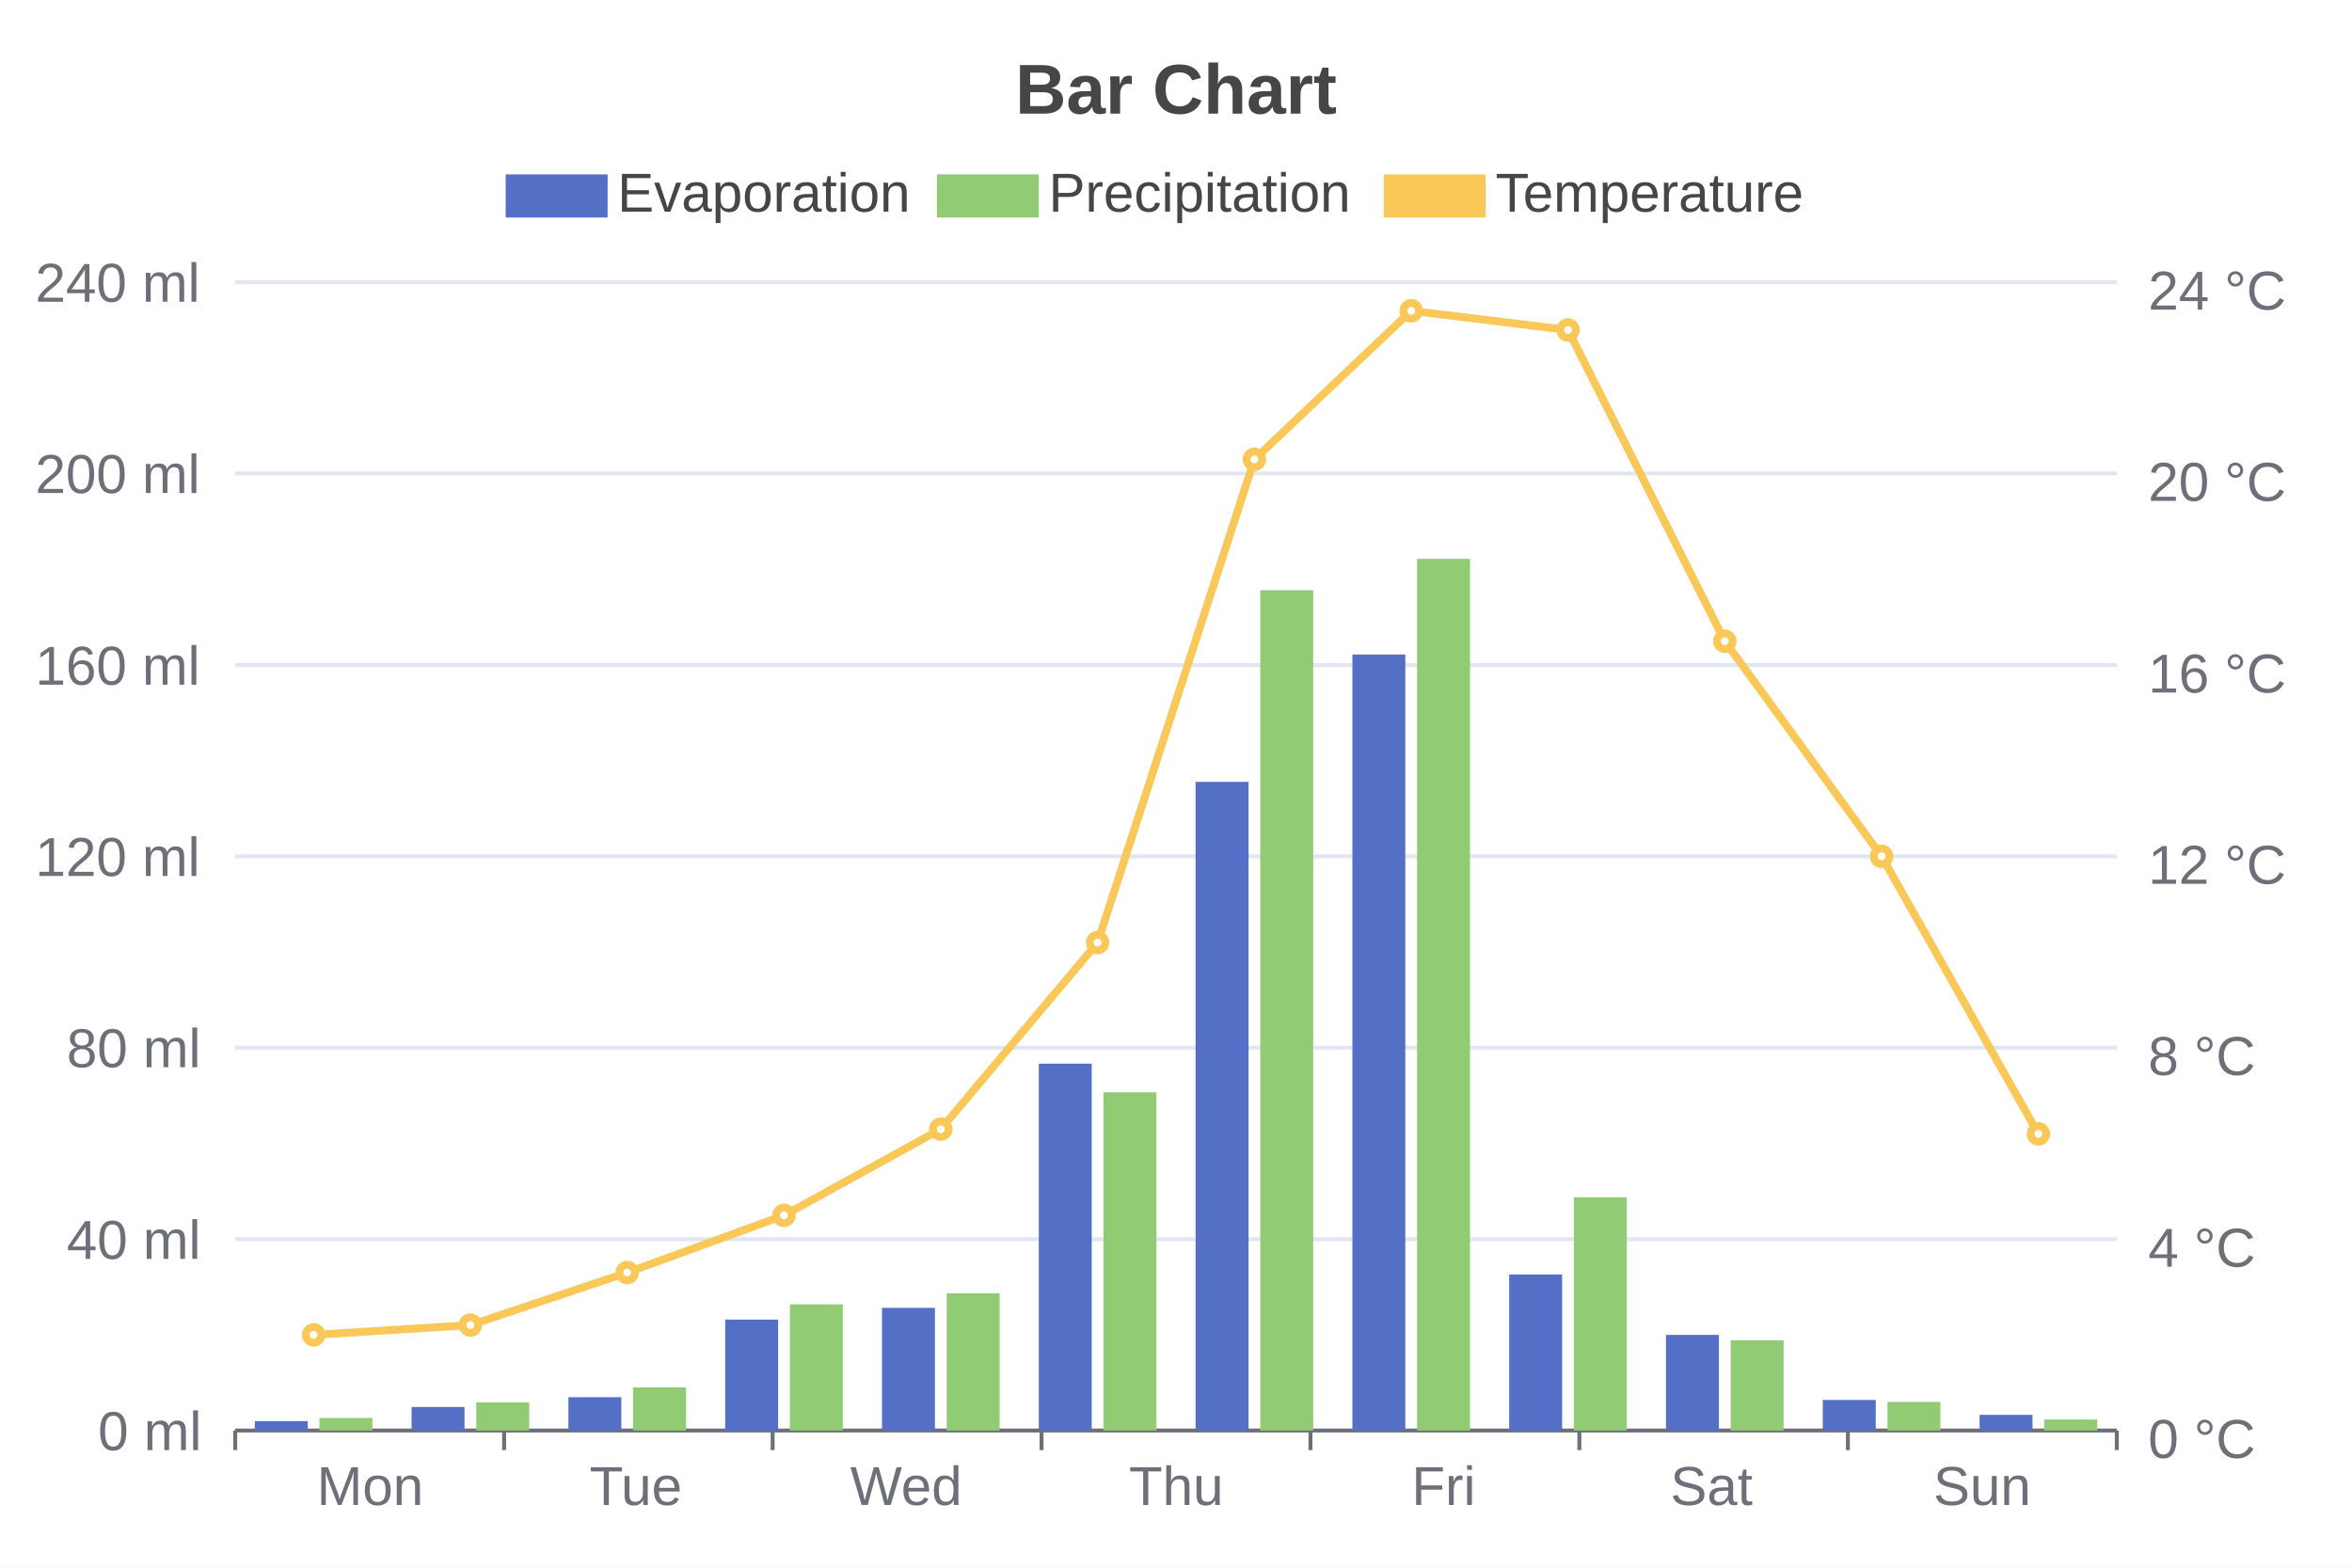
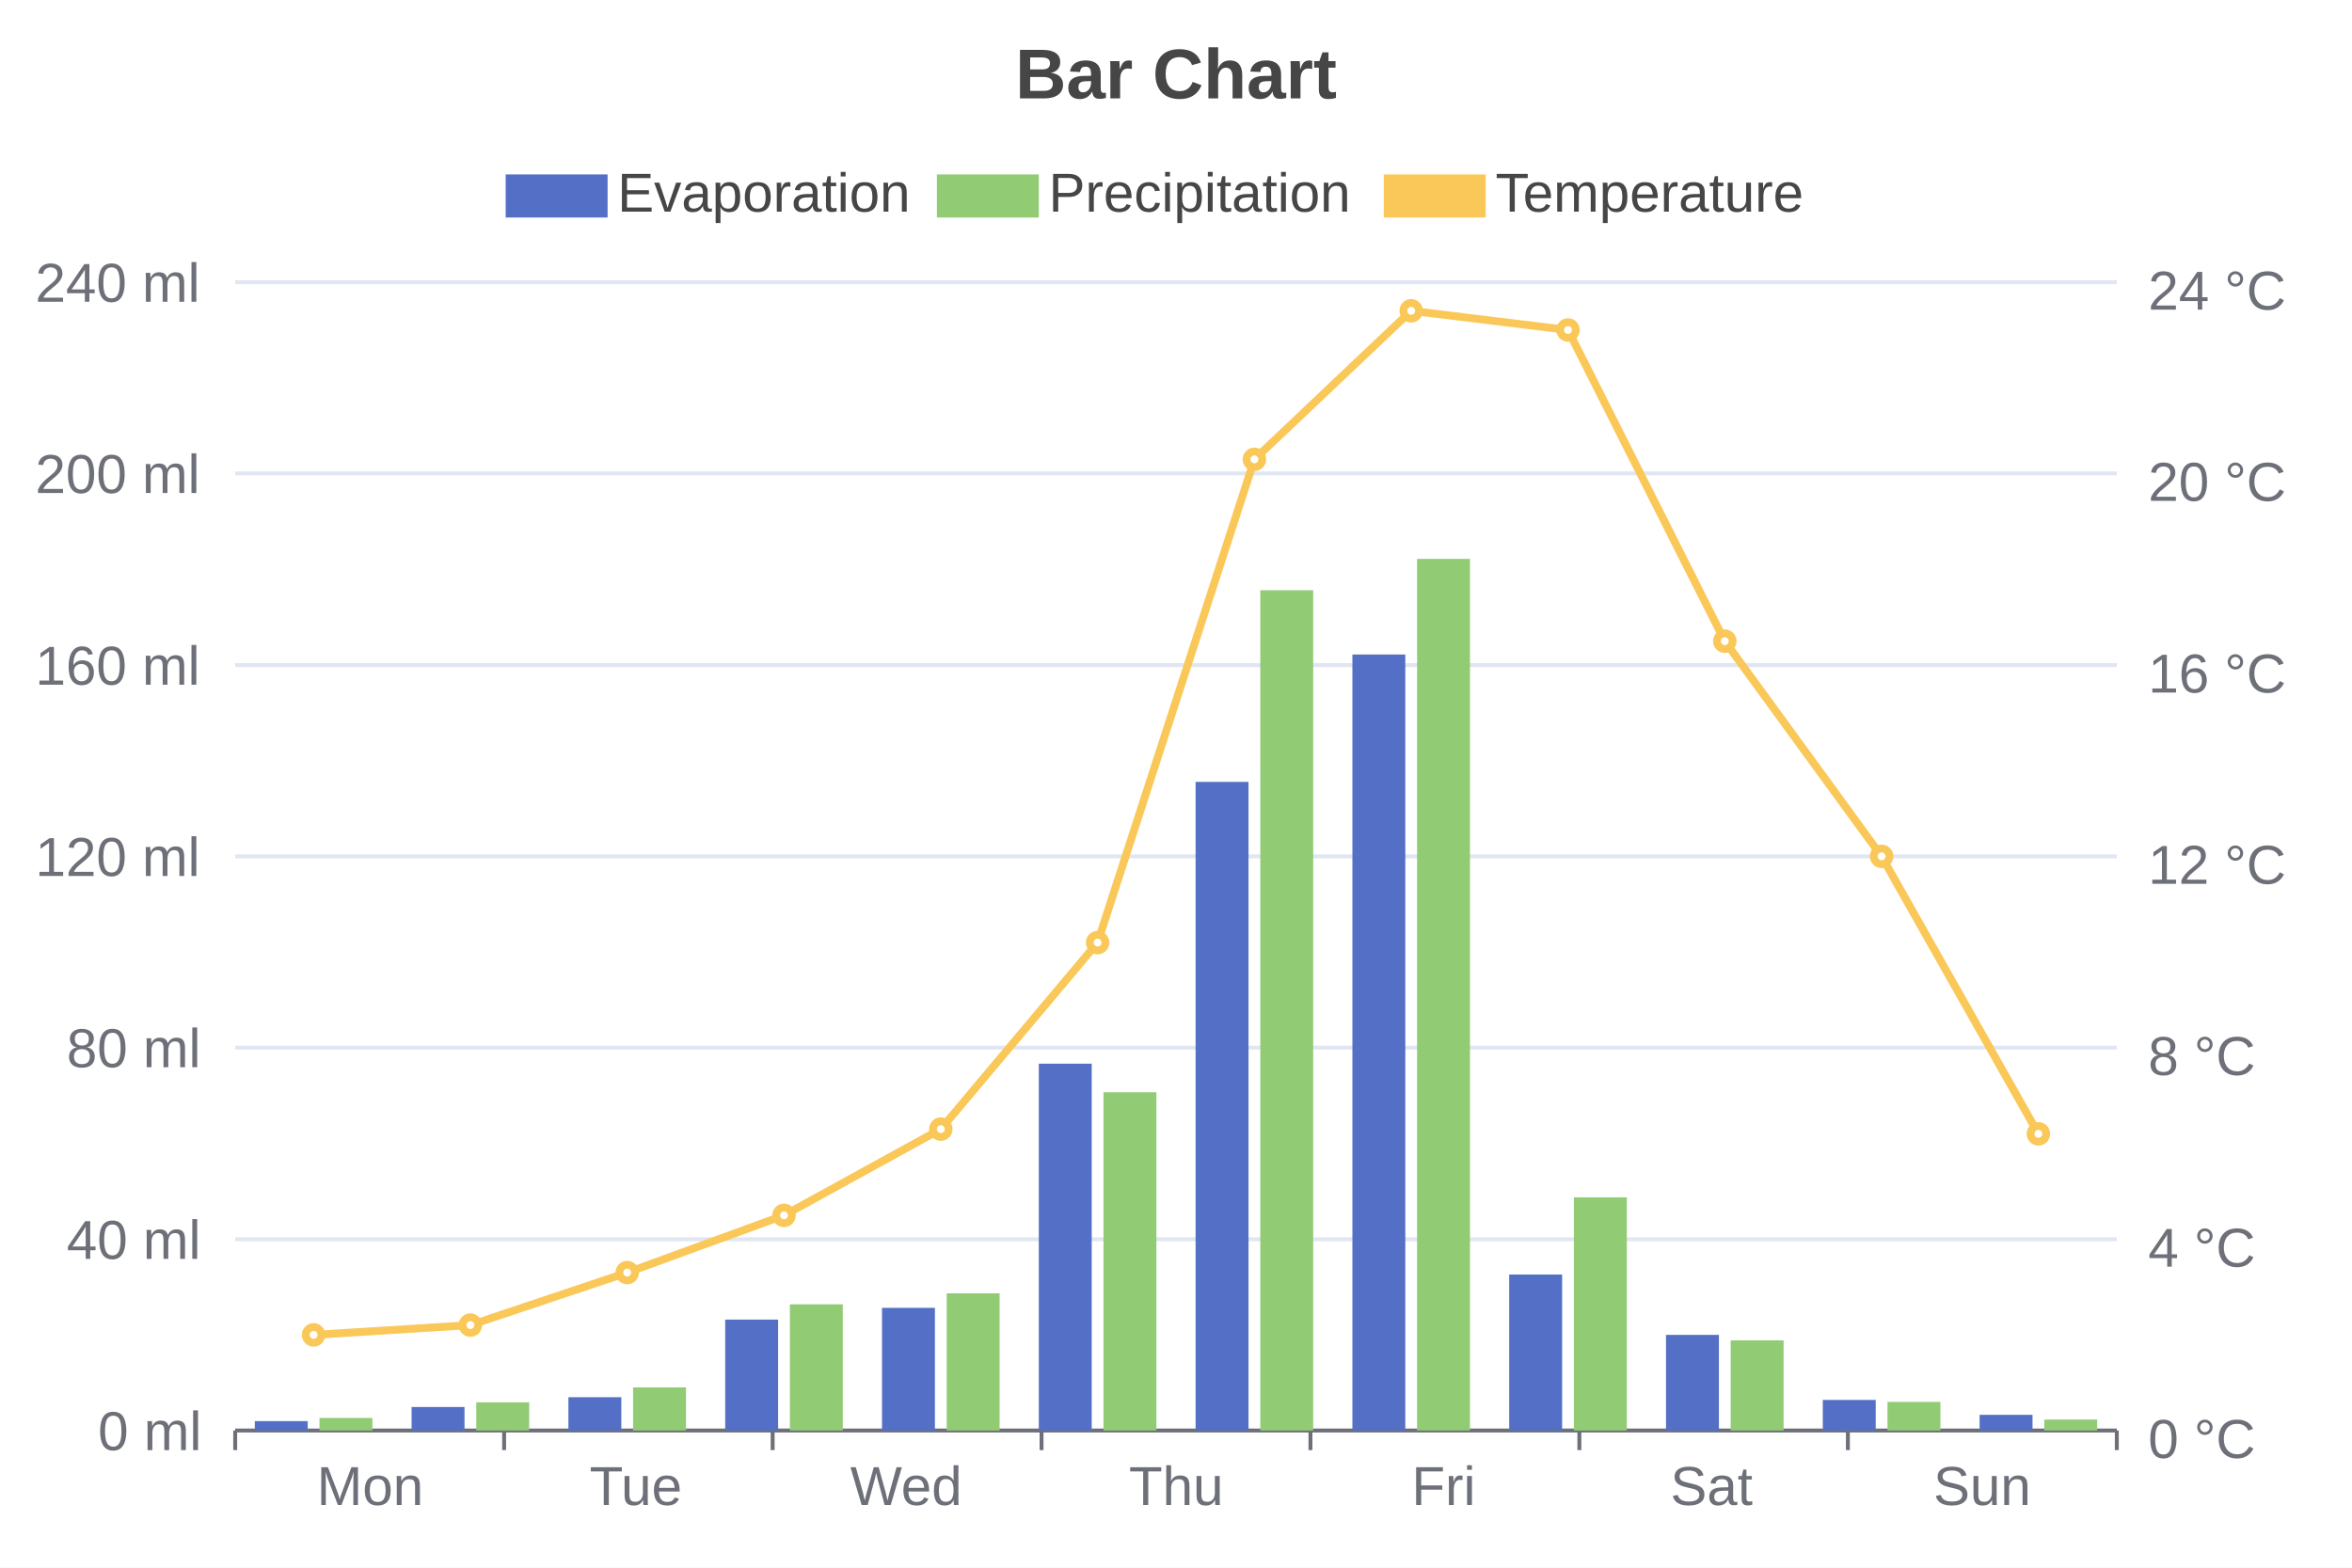
<svg xmlns="http://www.w3.org/2000/svg" width="600" height="400" viewBox="0 0 600 400">
  <rect x="0" y="0" width="600" height="400" fill="#FFFFFF" />
-   <text font-size="18" x="259" y="5" dy="24" font-weight="bold" font-family="Arial" fill="#464646">
+   <text font-size="18" x="259" y="5" dy="15" font-weight="bold" dominant-baseline="middle" font-family="Arial" fill="#464646">
Bar Chart
</text>
  <g>
    <rect x="129.5" y="45" width="25" height="10" stroke="#5470C6" fill="#5470C6" />
    <text font-size="14" x="157.5" y="54" font-family="Arial" fill="#464646">
Evaporation
</text>
  </g>
  <g>
    <rect x="239.5" y="45" width="25" height="10" stroke="#91CC75" fill="#91CC75" />
    <text font-size="14" x="267.5" y="54" font-family="Arial" fill="#464646">
Precipitation
</text>
  </g>
  <g>
    <rect x="353.5" y="45" width="25" height="10" stroke="#FAC858" fill="#FAC858" />
    <text font-size="14" x="381.5" y="54" font-family="Arial" fill="#464646">
Temperature
</text>
  </g>
  <g stroke="#E0E6F2">
    <line stroke-width="1" x1="60" y1="72" x2="540" y2="72" />
    <line stroke-width="1" x1="60" y1="120.8" x2="540" y2="120.8" />
    <line stroke-width="1" x1="60" y1="169.7" x2="540" y2="169.7" />
    <line stroke-width="1" x1="60" y1="218.5" x2="540" y2="218.5" />
    <line stroke-width="1" x1="60" y1="267.3" x2="540" y2="267.3" />
    <line stroke-width="1" x1="60" y1="316.2" x2="540" y2="316.2" />
  </g>
  <g>
    <text font-size="14" x="9" y="77" font-family="Arial" fill="#6E7079">
240 ml
</text>
    <text font-size="14" x="9" y="125.8" font-family="Arial" fill="#6E7079">
200 ml
</text>
    <text font-size="14" x="9" y="174.7" font-family="Arial" fill="#6E7079">
160 ml
</text>
    <text font-size="14" x="9" y="223.5" font-family="Arial" fill="#6E7079">
120 ml
</text>
    <text font-size="14" x="17" y="272.3" font-family="Arial" fill="#6E7079">
80 ml
</text>
    <text font-size="14" x="17" y="321.2" font-family="Arial" fill="#6E7079">
40 ml
</text>
    <text font-size="14" x="25" y="370" font-family="Arial" fill="#6E7079">
0 ml
</text>
  </g>
  <g>
    <text font-size="14" x="548" y="79" font-family="Arial" fill="#6E7079">
24 °C
</text>
    <text font-size="14" x="548" y="127.8" font-family="Arial" fill="#6E7079">
20 °C
</text>
    <text font-size="14" x="548" y="176.7" font-family="Arial" fill="#6E7079">
16 °C
</text>
    <text font-size="14" x="548" y="225.5" font-family="Arial" fill="#6E7079">
12 °C
</text>
    <text font-size="14" x="548" y="274.3" font-family="Arial" fill="#6E7079">
8 °C
</text>
    <text font-size="14" x="548" y="323.2" font-family="Arial" fill="#6E7079">
4 °C
</text>
    <text font-size="14" x="548" y="372" font-family="Arial" fill="#6E7079">
0 °C
</text>
  </g>
  <g>
    <g stroke="#6E7079">
      <line stroke-width="1" x1="60" y1="365" x2="540" y2="365" />
      <line stroke-width="1" x1="60" y1="365" x2="60" y2="370" />
      <line stroke-width="1" x1="128.6" y1="365" x2="128.6" y2="370" />
      <line stroke-width="1" x1="197.1" y1="365" x2="197.1" y2="370" />
      <line stroke-width="1" x1="265.7" y1="365" x2="265.7" y2="370" />
      <line stroke-width="1" x1="334.3" y1="365" x2="334.3" y2="370" />
      <line stroke-width="1" x1="402.9" y1="365" x2="402.9" y2="370" />
      <line stroke-width="1" x1="471.4" y1="365" x2="471.4" y2="370" />
      <line stroke-width="1" x1="540" y1="365" x2="540" y2="370" />
    </g>
    <text font-size="14" x="80.8" y="384" font-family="Arial" fill="#6E7079">
Mon
</text>
    <text font-size="14" x="150.4" y="384" font-family="Arial" fill="#6E7079">
Tue
</text>
    <text font-size="14" x="216.9" y="384" font-family="Arial" fill="#6E7079">
Wed
</text>
    <text font-size="14" x="288" y="384" font-family="Arial" fill="#6E7079">
Thu
</text>
    <text font-size="14" x="360.1" y="384" font-family="Arial" fill="#6E7079">
Fri
</text>
    <text font-size="14" x="426.1" y="384" font-family="Arial" fill="#6E7079">
Sat
</text>
    <text font-size="14" x="493.2" y="384" font-family="Arial" fill="#6E7079">
Sun
</text>
  </g>
  <rect x="65" y="362.6" width="13.5" height="2.4" fill="#5470C6" />
  <rect x="105" y="359" width="13.5" height="6" fill="#5470C6" />
  <rect x="145" y="356.5" width="13.5" height="8.5" fill="#5470C6" />
  <rect x="185" y="336.7" width="13.5" height="28.3" fill="#5470C6" />
  <rect x="225" y="333.7" width="13.5" height="31.3" fill="#5470C6" />
  <rect x="265" y="271.4" width="13.5" height="93.6" fill="#5470C6" />
  <rect x="305" y="199.5" width="13.5" height="165.5" fill="#5470C6" />
  <rect x="345" y="167" width="13.5" height="198" fill="#5470C6" />
  <rect x="385" y="325.2" width="13.5" height="39.8" fill="#5470C6" />
  <rect x="425" y="340.6" width="13.5" height="24.4" fill="#5470C6" />
  <rect x="465" y="357.2" width="13.5" height="7.8" fill="#5470C6" />
  <rect x="505" y="361" width="13.5" height="4" fill="#5470C6" />
  <rect x="81.5" y="361.8" width="13.5" height="3.2" fill="#91CC75" />
  <rect x="121.5" y="357.8" width="13.5" height="7.2" fill="#91CC75" />
  <rect x="161.5" y="354" width="13.5" height="11" fill="#91CC75" />
  <rect x="201.5" y="332.8" width="13.5" height="32.2" fill="#91CC75" />
  <rect x="241.5" y="330" width="13.5" height="35" fill="#91CC75" />
  <rect x="281.5" y="278.7" width="13.5" height="86.3" fill="#91CC75" />
  <rect x="321.5" y="150.6" width="13.5" height="214.4" fill="#91CC75" />
  <rect x="361.5" y="142.6" width="13.5" height="222.4" fill="#91CC75" />
  <rect x="401.5" y="305.5" width="13.5" height="59.5" fill="#91CC75" />
  <rect x="441.5" y="342" width="13.5" height="23" fill="#91CC75" />
  <rect x="481.5" y="357.7" width="13.5" height="7.3" fill="#91CC75" />
  <rect x="521.5" y="362.2" width="13.5" height="2.8" fill="#91CC75" />
  <g>
    <path d="M 80 340.6 L 120 338.1 L 160 324.7 L 200 310.1 L 240 288.1 L 280 240.5 L 320 117.2 L 360 79.3 L 400 84.2 L 440 163.6 L 480 218.5 L 520 289.3" stroke-width="2" fill="none" stroke="#FAC858" />
    <circle cx="80" cy="340.6" r="2" stroke-width="2" stroke="#FAC858" fill="#FFFFFF" />
    <circle cx="120" cy="338.1" r="2" stroke-width="2" stroke="#FAC858" fill="#FFFFFF" />
    <circle cx="160" cy="324.7" r="2" stroke-width="2" stroke="#FAC858" fill="#FFFFFF" />
    <circle cx="200" cy="310.1" r="2" stroke-width="2" stroke="#FAC858" fill="#FFFFFF" />
    <circle cx="240" cy="288.1" r="2" stroke-width="2" stroke="#FAC858" fill="#FFFFFF" />
    <circle cx="280" cy="240.5" r="2" stroke-width="2" stroke="#FAC858" fill="#FFFFFF" />
    <circle cx="320" cy="117.2" r="2" stroke-width="2" stroke="#FAC858" fill="#FFFFFF" />
    <circle cx="360" cy="79.3" r="2" stroke-width="2" stroke="#FAC858" fill="#FFFFFF" />
    <circle cx="400" cy="84.2" r="2" stroke-width="2" stroke="#FAC858" fill="#FFFFFF" />
    <circle cx="440" cy="163.6" r="2" stroke-width="2" stroke="#FAC858" fill="#FFFFFF" />
    <circle cx="480" cy="218.5" r="2" stroke-width="2" stroke="#FAC858" fill="#FFFFFF" />
    <circle cx="520" cy="289.3" r="2" stroke-width="2" stroke="#FAC858" fill="#FFFFFF" />
  </g>
</svg>
